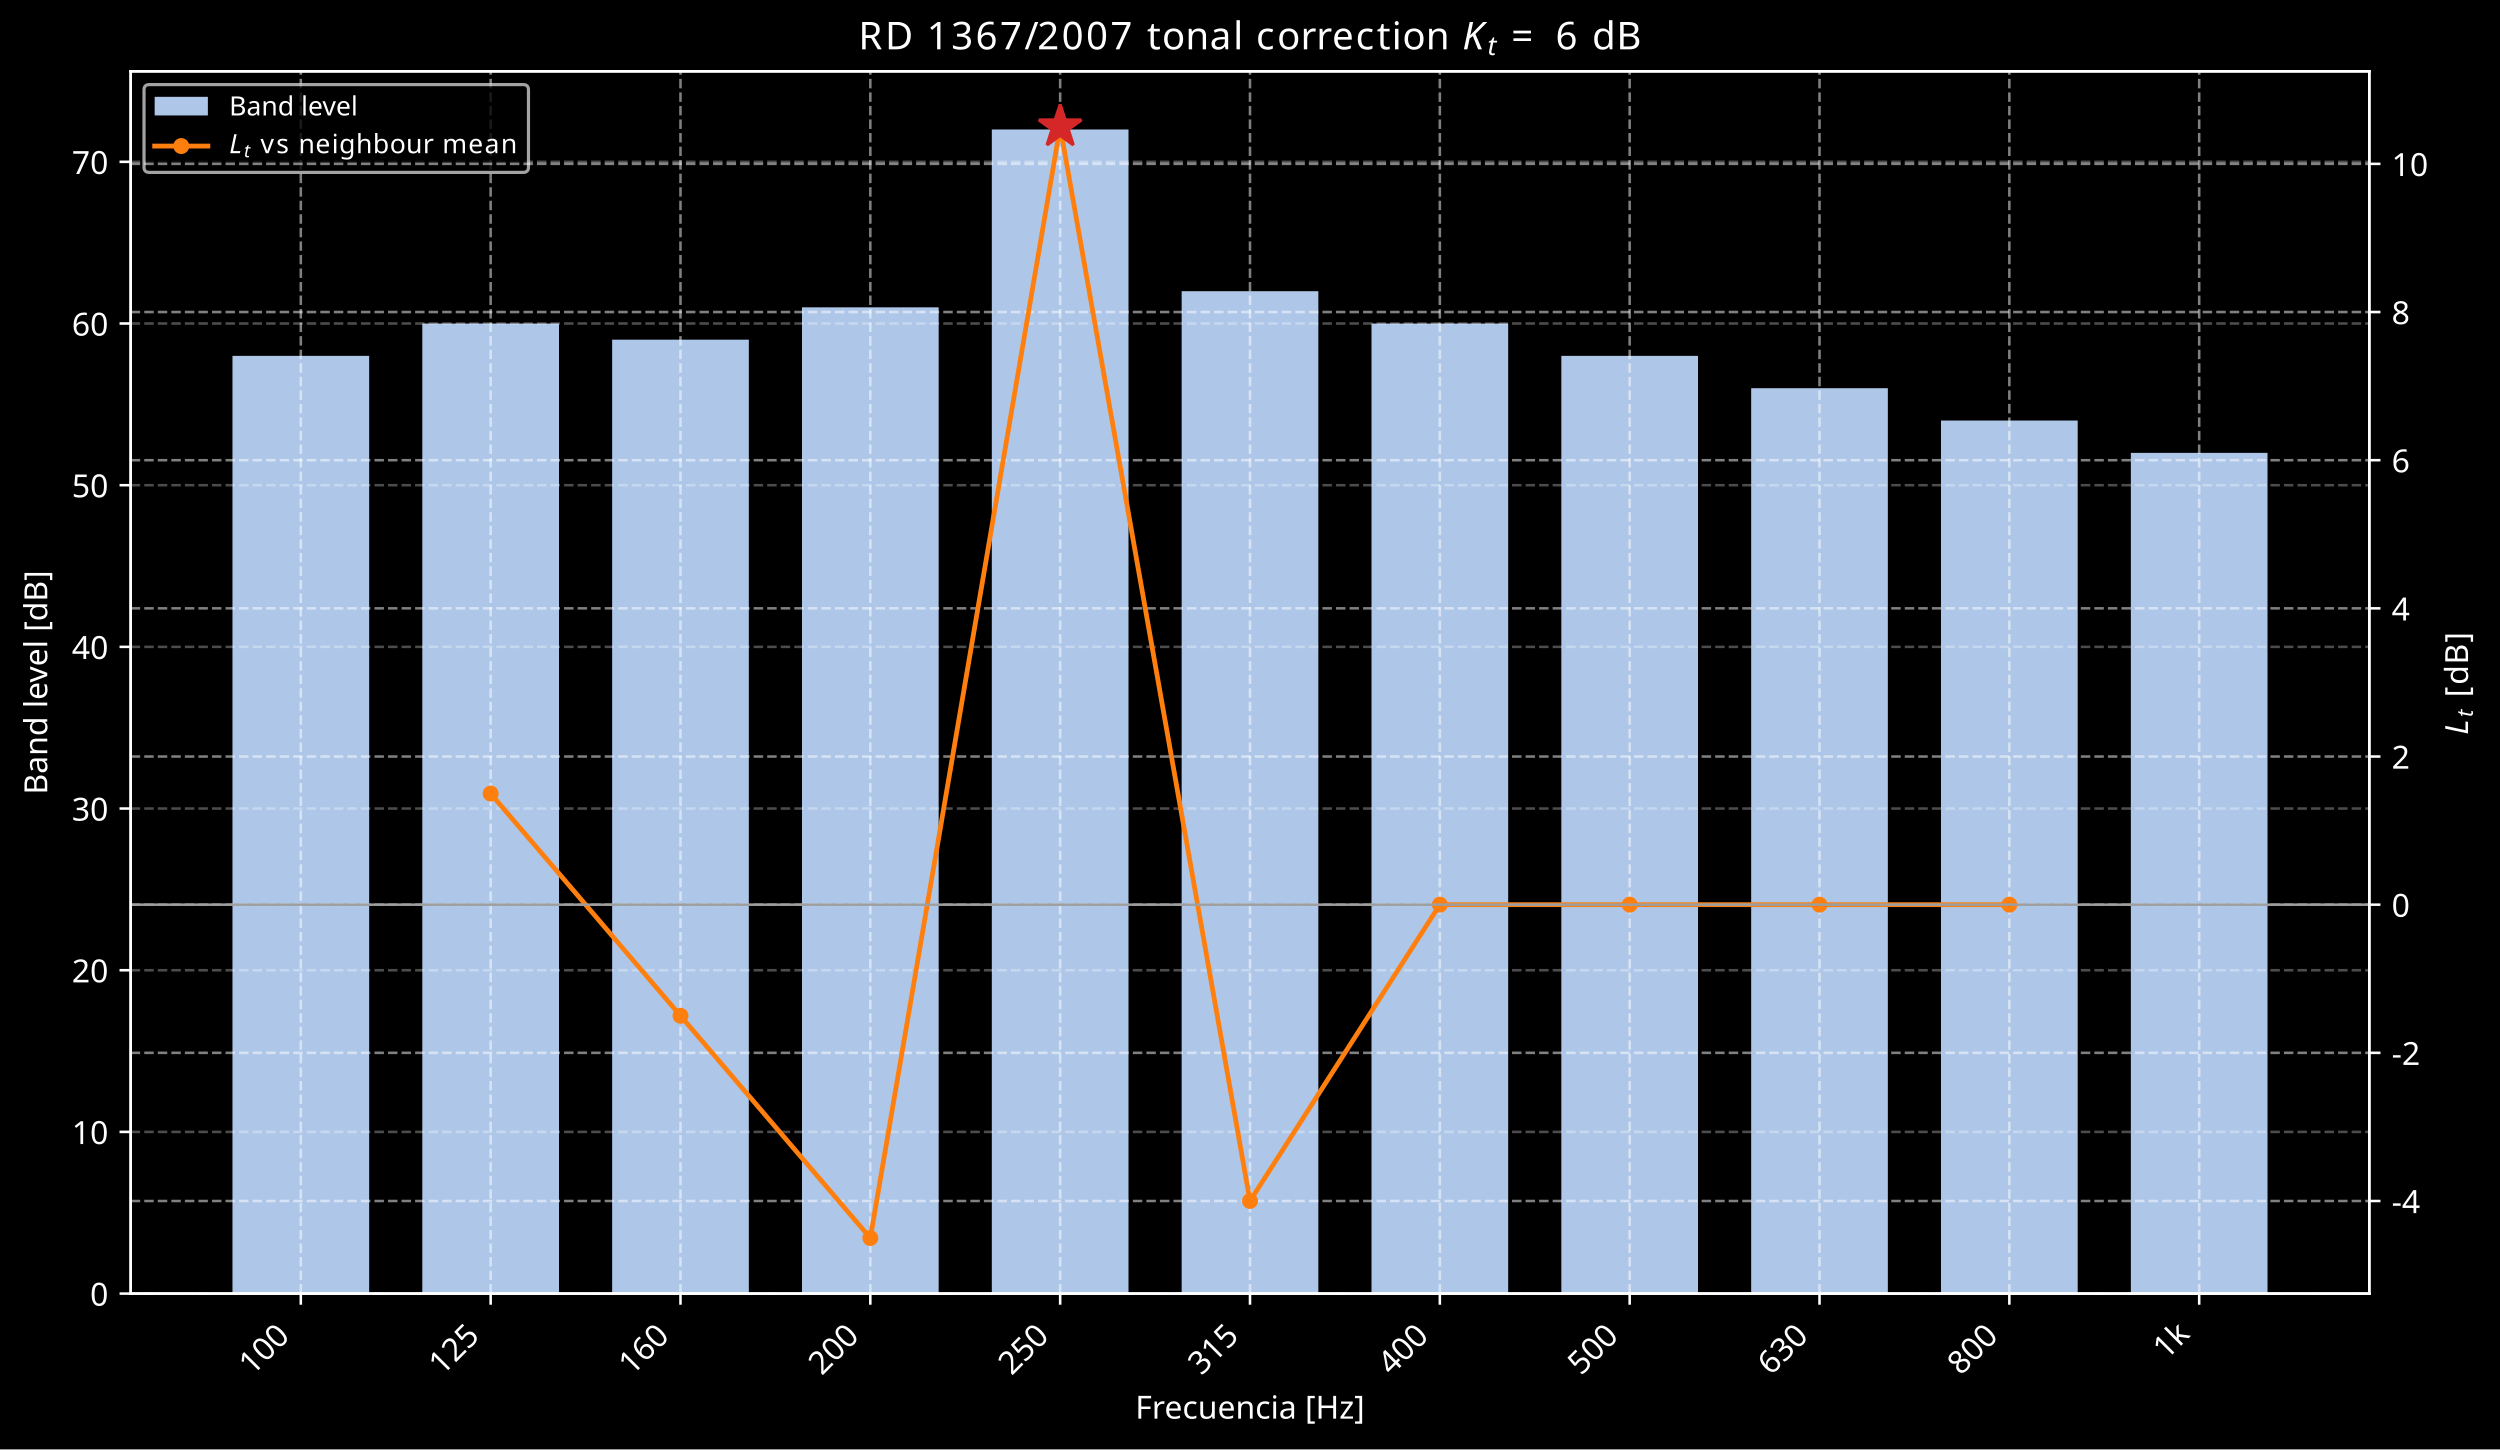
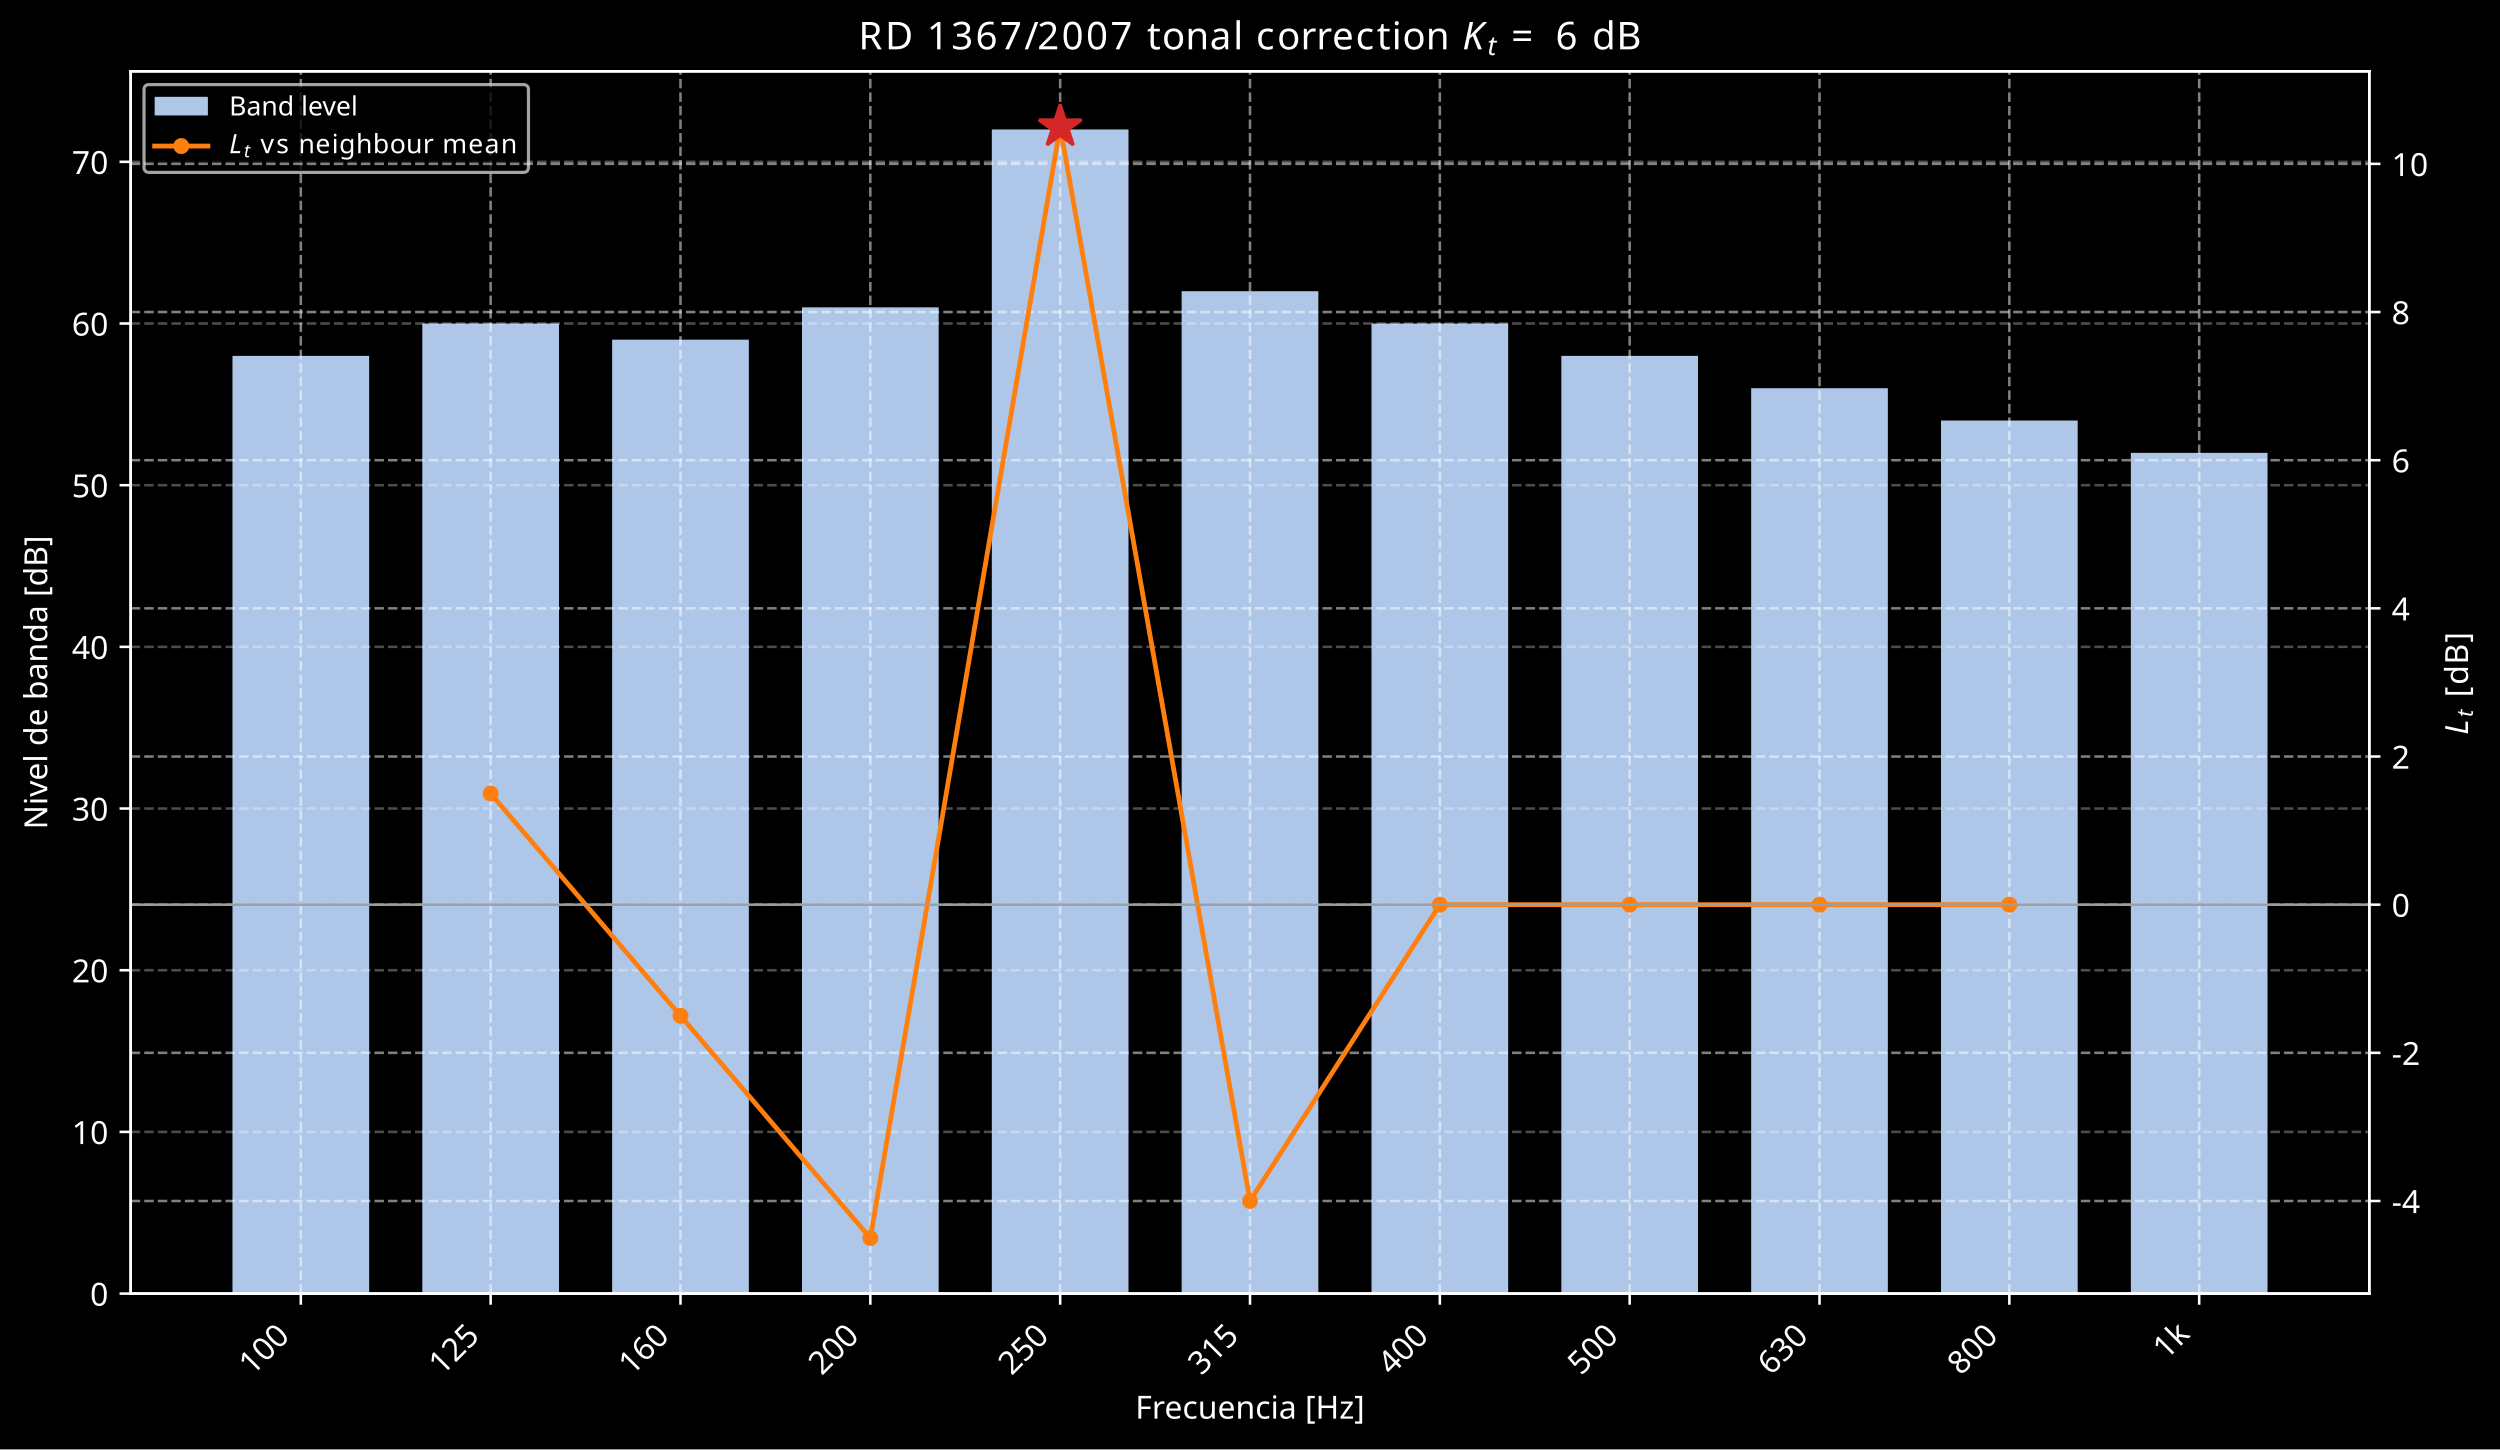
<svg xmlns="http://www.w3.org/2000/svg" xmlns:xlink="http://www.w3.org/1999/xlink" width="782.728pt" height="453.778pt" viewBox="0 0 782.728 453.778" version="1.1">
  <defs>
    <style type="text/css">*{stroke-linejoin: round; stroke-linecap: butt}</style>
  </defs>
  <g id="figure_1">
    <g id="patch_1">
-       <path d="M -0 453.778  L 782.728 453.778  L 782.728 0  L -0 0  z " />
+       <path d="M 0 453.778  L 782.728 453.778  L 782.728 0  L 0 0  z " />
    </g>
    <g id="axes_1">
      <g id="patch_2">
        <path d="M 40.926 405.01  L 741.801 405.01  L 741.801 22.32  L 40.926 22.32  z " />
      </g>
      <g id="patch_3">
        <path d="M 72.784 405.01  L 115.578 405.01  L 115.578 111.412  L 72.784 111.412  z " clip-path="url(#pb8928c2f28)" style="fill: #aec7e8" />
      </g>
      <g id="patch_4">
        <path d="M 132.22 405.01  L 175.015 405.01  L 175.015 101.288  L 132.22 101.288  z " clip-path="url(#pb8928c2f28)" style="fill: #aec7e8" />
      </g>
      <g id="patch_5">
        <path d="M 191.657 405.01  L 234.451 405.01  L 234.451 106.35  L 191.657 106.35  z " clip-path="url(#pb8928c2f28)" style="fill: #aec7e8" />
      </g>
      <g id="patch_6">
        <path d="M 251.093 405.01  L 293.888 405.01  L 293.888 96.226  L 251.093 96.226  z " clip-path="url(#pb8928c2f28)" style="fill: #aec7e8" />
      </g>
      <g id="patch_7">
        <path d="M 310.53 405.01  L 353.324 405.01  L 353.324 40.543  L 310.53 40.543  z " clip-path="url(#pb8928c2f28)" style="fill: #aec7e8" />
      </g>
      <g id="patch_8">
        <path d="M 369.966 405.01  L 412.761 405.01  L 412.761 91.164  L 369.966 91.164  z " clip-path="url(#pb8928c2f28)" style="fill: #aec7e8" />
      </g>
      <g id="patch_9">
        <path d="M 429.403 405.01  L 472.197 405.01  L 472.197 101.288  L 429.403 101.288  z " clip-path="url(#pb8928c2f28)" style="fill: #aec7e8" />
      </g>
      <g id="patch_10">
        <path d="M 488.839 405.01  L 531.634 405.01  L 531.634 111.412  L 488.839 111.412  z " clip-path="url(#pb8928c2f28)" style="fill: #aec7e8" />
      </g>
      <g id="patch_11">
        <path d="M 548.276 405.01  L 591.07 405.01  L 591.07 121.536  L 548.276 121.536  z " clip-path="url(#pb8928c2f28)" style="fill: #aec7e8" />
      </g>
      <g id="patch_12">
        <path d="M 607.712 405.01  L 650.507 405.01  L 650.507 131.66  L 607.712 131.66  z " clip-path="url(#pb8928c2f28)" style="fill: #aec7e8" />
      </g>
      <g id="patch_13">
        <path d="M 667.149 405.01  L 709.943 405.01  L 709.943 141.784  L 667.149 141.784  z " clip-path="url(#pb8928c2f28)" style="fill: #aec7e8" />
      </g>
      <g id="matplotlib.axis_1">
        <g id="xtick_1">
          <g id="line2d_1">
            <path d="M 94.181 405.01  L 94.181 22.32  " clip-path="url(#pb8928c2f28)" style="fill: none; stroke-dasharray: 2.96,1.28; stroke-dashoffset: 0; stroke: #ffffff; stroke-opacity: 0.5; stroke-width: 0.8" />
          </g>
          <g id="line2d_2">
            <defs>
              <path id="m8d14ee1197" d="M 0 0  L 0 3.5  " style="stroke: #ffffff; stroke-width: 0.8" />
            </defs>
            <g>
              <use xlink:href="#m8d14ee1197" x="94.181" y="405.01" style="fill: #ffffff; stroke: #ffffff; stroke-width: 0.8" />
            </g>
          </g>
          <g id="text_1">
            <text style="font-size: 10px; font-family: sans-serif; fill: #ffffff" transform="translate(78.98528 430.8788) rotate(-45)">100</text>
          </g>
        </g>
        <g id="xtick_2">
          <g id="line2d_3">
            <path d="M 153.617 405.01  L 153.617 22.32  " clip-path="url(#pb8928c2f28)" style="fill: none; stroke-dasharray: 2.96,1.28; stroke-dashoffset: 0; stroke: #ffffff; stroke-opacity: 0.5; stroke-width: 0.8" />
          </g>
          <g id="line2d_4">
            <g>
              <use xlink:href="#m8d14ee1197" x="153.617" y="405.01" style="fill: #ffffff; stroke: #ffffff; stroke-width: 0.8" />
            </g>
          </g>
          <g id="text_2">
            <text style="font-size: 10px; font-family: sans-serif; fill: #ffffff" transform="translate(138.4218 430.8788) rotate(-45)">125</text>
          </g>
        </g>
        <g id="xtick_3">
          <g id="line2d_5">
            <path d="M 213.054 405.01  L 213.054 22.32  " clip-path="url(#pb8928c2f28)" style="fill: none; stroke-dasharray: 2.96,1.28; stroke-dashoffset: 0; stroke: #ffffff; stroke-opacity: 0.5; stroke-width: 0.8" />
          </g>
          <g id="line2d_6">
            <g>
              <use xlink:href="#m8d14ee1197" x="213.054" y="405.01" style="fill: #ffffff; stroke: #ffffff; stroke-width: 0.8" />
            </g>
          </g>
          <g id="text_3">
            <text style="font-size: 10px; font-family: sans-serif; fill: #ffffff" transform="translate(197.8583 430.8788) rotate(-45)">160</text>
          </g>
        </g>
        <g id="xtick_4">
          <g id="line2d_7">
            <path d="M 272.49 405.01  L 272.49 22.32  " clip-path="url(#pb8928c2f28)" style="fill: none; stroke-dasharray: 2.96,1.28; stroke-dashoffset: 0; stroke: #ffffff; stroke-opacity: 0.5; stroke-width: 0.8" />
          </g>
          <g id="line2d_8">
            <g>
              <use xlink:href="#m8d14ee1197" x="272.49" y="405.01" style="fill: #ffffff; stroke: #ffffff; stroke-width: 0.8" />
            </g>
          </g>
          <g id="text_4">
            <text style="font-size: 10px; font-family: sans-serif; fill: #ffffff" transform="translate(257.2948 430.8788) rotate(-45)">200</text>
          </g>
        </g>
        <g id="xtick_5">
          <g id="line2d_9">
            <path d="M 331.927 405.01  L 331.927 22.32  " clip-path="url(#pb8928c2f28)" style="fill: none; stroke-dasharray: 2.96,1.28; stroke-dashoffset: 0; stroke: #ffffff; stroke-opacity: 0.5; stroke-width: 0.8" />
          </g>
          <g id="line2d_10">
            <g>
              <use xlink:href="#m8d14ee1197" x="331.927" y="405.01" style="fill: #ffffff; stroke: #ffffff; stroke-width: 0.8" />
            </g>
          </g>
          <g id="text_5">
            <text style="font-size: 10px; font-family: sans-serif; fill: #ffffff" transform="translate(316.7313 430.8788) rotate(-45)">250</text>
          </g>
        </g>
        <g id="xtick_6">
          <g id="line2d_11">
            <path d="M 391.363 405.01  L 391.363 22.32  " clip-path="url(#pb8928c2f28)" style="fill: none; stroke-dasharray: 2.96,1.28; stroke-dashoffset: 0; stroke: #ffffff; stroke-opacity: 0.5; stroke-width: 0.8" />
          </g>
          <g id="line2d_12">
            <g>
              <use xlink:href="#m8d14ee1197" x="391.363" y="405.01" style="fill: #ffffff; stroke: #ffffff; stroke-width: 0.8" />
            </g>
          </g>
          <g id="text_6">
            <text style="font-size: 10px; font-family: sans-serif; fill: #ffffff" transform="translate(376.1678 430.8788) rotate(-45)">315</text>
          </g>
        </g>
        <g id="xtick_7">
          <g id="line2d_13">
            <path d="M 450.8 405.01  L 450.8 22.32  " clip-path="url(#pb8928c2f28)" style="fill: none; stroke-dasharray: 2.96,1.28; stroke-dashoffset: 0; stroke: #ffffff; stroke-opacity: 0.5; stroke-width: 0.8" />
          </g>
          <g id="line2d_14">
            <g>
              <use xlink:href="#m8d14ee1197" x="450.8" y="405.01" style="fill: #ffffff; stroke: #ffffff; stroke-width: 0.8" />
            </g>
          </g>
          <g id="text_7">
            <text style="font-size: 10px; font-family: sans-serif; fill: #ffffff" transform="translate(435.6043 430.8788) rotate(-45)">400</text>
          </g>
        </g>
        <g id="xtick_8">
          <g id="line2d_15">
            <path d="M 510.236 405.01  L 510.236 22.32  " clip-path="url(#pb8928c2f28)" style="fill: none; stroke-dasharray: 2.96,1.28; stroke-dashoffset: 0; stroke: #ffffff; stroke-opacity: 0.5; stroke-width: 0.8" />
          </g>
          <g id="line2d_16">
            <g>
              <use xlink:href="#m8d14ee1197" x="510.236" y="405.01" style="fill: #ffffff; stroke: #ffffff; stroke-width: 0.8" />
            </g>
          </g>
          <g id="text_8">
            <text style="font-size: 10px; font-family: sans-serif; fill: #ffffff" transform="translate(495.0408 430.8788) rotate(-45)">500</text>
          </g>
        </g>
        <g id="xtick_9">
          <g id="line2d_17">
            <path d="M 569.673 405.01  L 569.673 22.32  " clip-path="url(#pb8928c2f28)" style="fill: none; stroke-dasharray: 2.96,1.28; stroke-dashoffset: 0; stroke: #ffffff; stroke-opacity: 0.5; stroke-width: 0.8" />
          </g>
          <g id="line2d_18">
            <g>
              <use xlink:href="#m8d14ee1197" x="569.673" y="405.01" style="fill: #ffffff; stroke: #ffffff; stroke-width: 0.8" />
            </g>
          </g>
          <g id="text_9">
            <text style="font-size: 10px; font-family: sans-serif; fill: #ffffff" transform="translate(554.4774 430.8788) rotate(-45)">630</text>
          </g>
        </g>
        <g id="xtick_10">
          <g id="line2d_19">
            <path d="M 629.109 405.01  L 629.109 22.32  " clip-path="url(#pb8928c2f28)" style="fill: none; stroke-dasharray: 2.96,1.28; stroke-dashoffset: 0; stroke: #ffffff; stroke-opacity: 0.5; stroke-width: 0.8" />
          </g>
          <g id="line2d_20">
            <g>
              <use xlink:href="#m8d14ee1197" x="629.109" y="405.01" style="fill: #ffffff; stroke: #ffffff; stroke-width: 0.8" />
            </g>
          </g>
          <g id="text_10">
            <text style="font-size: 10px; font-family: sans-serif; fill: #ffffff" transform="translate(613.9139 430.8788) rotate(-45)">800</text>
          </g>
        </g>
        <g id="xtick_11">
          <g id="line2d_21">
            <path d="M 688.546 405.01  L 688.546 22.32  " clip-path="url(#pb8928c2f28)" style="fill: none; stroke-dasharray: 2.96,1.28; stroke-dashoffset: 0; stroke: #ffffff; stroke-opacity: 0.5; stroke-width: 0.8" />
          </g>
          <g id="line2d_22">
            <g>
              <use xlink:href="#m8d14ee1197" x="688.546" y="405.01" style="fill: #ffffff; stroke: #ffffff; stroke-width: 0.8" />
            </g>
          </g>
          <g id="text_11">
            <text style="font-size: 10px; font-family: sans-serif; fill: #ffffff" transform="translate(678.2537 425.976) rotate(-45)">1k</text>
          </g>
        </g>
        <g id="text_12">
          <text style="font-size: 10px; font-family: sans-serif; text-anchor: middle; fill: #ffffff" x="391.363" y="444.176" transform="rotate(-0 391.3634 444.176)">Frecuencia [Hz]</text>
        </g>
      </g>
      <g id="matplotlib.axis_2">
        <g id="ytick_1">
          <g id="line2d_23">
            <path d="M 40.926 405.01  L 741.801 405.01  " clip-path="url(#pb8928c2f28)" style="fill: none; stroke-dasharray: 2.96,1.28; stroke-dashoffset: 0; stroke: #ffffff; stroke-opacity: 0.3; stroke-width: 0.8" />
          </g>
          <g id="line2d_24">
            <defs>
              <path id="m5e07181663" d="M 0 0  L -3.5 0  " style="stroke: #ffffff; stroke-width: 0.8" />
            </defs>
            <g>
              <use xlink:href="#m5e07181663" x="40.926" y="405.01" style="fill: #ffffff; stroke: #ffffff; stroke-width: 0.8" />
            </g>
          </g>
          <g id="text_13">
            <text style="font-size: 10px; font-family: sans-serif; text-anchor: end; fill: #ffffff" x="33.926" y="408.808" transform="rotate(-0 33.92578 408.8084)">0</text>
          </g>
        </g>
        <g id="ytick_2">
          <g id="line2d_25">
            <path d="M 40.926 354.389  L 741.801 354.389  " clip-path="url(#pb8928c2f28)" style="fill: none; stroke-dasharray: 2.96,1.28; stroke-dashoffset: 0; stroke: #ffffff; stroke-opacity: 0.3; stroke-width: 0.8" />
          </g>
          <g id="line2d_26">
            <g>
              <use xlink:href="#m5e07181663" x="40.926" y="354.389" style="fill: #ffffff; stroke: #ffffff; stroke-width: 0.8" />
            </g>
          </g>
          <g id="text_14">
            <text style="font-size: 10px; font-family: sans-serif; text-anchor: end; fill: #ffffff" x="33.926" y="358.188" transform="rotate(-0 33.92578 358.1881)">10</text>
          </g>
        </g>
        <g id="ytick_3">
          <g id="line2d_27">
            <path d="M 40.926 303.769  L 741.801 303.769  " clip-path="url(#pb8928c2f28)" style="fill: none; stroke-dasharray: 2.96,1.28; stroke-dashoffset: 0; stroke: #ffffff; stroke-opacity: 0.3; stroke-width: 0.8" />
          </g>
          <g id="line2d_28">
            <g>
              <use xlink:href="#m5e07181663" x="40.926" y="303.769" style="fill: #ffffff; stroke: #ffffff; stroke-width: 0.8" />
            </g>
          </g>
          <g id="text_15">
            <text style="font-size: 10px; font-family: sans-serif; text-anchor: end; fill: #ffffff" x="33.926" y="307.568" transform="rotate(-0 33.92578 307.5678)">20</text>
          </g>
        </g>
        <g id="ytick_4">
          <g id="line2d_29">
            <path d="M 40.926 253.149  L 741.801 253.149  " clip-path="url(#pb8928c2f28)" style="fill: none; stroke-dasharray: 2.96,1.28; stroke-dashoffset: 0; stroke: #ffffff; stroke-opacity: 0.3; stroke-width: 0.8" />
          </g>
          <g id="line2d_30">
            <g>
              <use xlink:href="#m5e07181663" x="40.926" y="253.149" style="fill: #ffffff; stroke: #ffffff; stroke-width: 0.8" />
            </g>
          </g>
          <g id="text_16">
            <text style="font-size: 10px; font-family: sans-serif; text-anchor: end; fill: #ffffff" x="33.926" y="256.947" transform="rotate(-0 33.92578 256.9474)">30</text>
          </g>
        </g>
        <g id="ytick_5">
          <g id="line2d_31">
            <path d="M 40.926 202.528  L 741.801 202.528  " clip-path="url(#pb8928c2f28)" style="fill: none; stroke-dasharray: 2.96,1.28; stroke-dashoffset: 0; stroke: #ffffff; stroke-opacity: 0.3; stroke-width: 0.8" />
          </g>
          <g id="line2d_32">
            <g>
              <use xlink:href="#m5e07181663" x="40.926" y="202.528" style="fill: #ffffff; stroke: #ffffff; stroke-width: 0.8" />
            </g>
          </g>
          <g id="text_17">
            <text style="font-size: 10px; font-family: sans-serif; text-anchor: end; fill: #ffffff" x="33.926" y="206.327" transform="rotate(-0 33.92578 206.3271)">40</text>
          </g>
        </g>
        <g id="ytick_6">
          <g id="line2d_33">
            <path d="M 40.926 151.908  L 741.801 151.908  " clip-path="url(#pb8928c2f28)" style="fill: none; stroke-dasharray: 2.96,1.28; stroke-dashoffset: 0; stroke: #ffffff; stroke-opacity: 0.3; stroke-width: 0.8" />
          </g>
          <g id="line2d_34">
            <g>
              <use xlink:href="#m5e07181663" x="40.926" y="151.908" style="fill: #ffffff; stroke: #ffffff; stroke-width: 0.8" />
            </g>
          </g>
          <g id="text_18">
            <text style="font-size: 10px; font-family: sans-serif; text-anchor: end; fill: #ffffff" x="33.926" y="155.707" transform="rotate(-0 33.92578 155.7068)">50</text>
          </g>
        </g>
        <g id="ytick_7">
          <g id="line2d_35">
            <path d="M 40.926 101.288  L 741.801 101.288  " clip-path="url(#pb8928c2f28)" style="fill: none; stroke-dasharray: 2.96,1.28; stroke-dashoffset: 0; stroke: #ffffff; stroke-opacity: 0.3; stroke-width: 0.8" />
          </g>
          <g id="line2d_36">
            <g>
              <use xlink:href="#m5e07181663" x="40.926" y="101.288" style="fill: #ffffff; stroke: #ffffff; stroke-width: 0.8" />
            </g>
          </g>
          <g id="text_19">
            <text style="font-size: 10px; font-family: sans-serif; text-anchor: end; fill: #ffffff" x="33.926" y="105.087" transform="rotate(-0 33.92578 105.0865)">60</text>
          </g>
        </g>
        <g id="ytick_8">
          <g id="line2d_37">
            <path d="M 40.926 50.667  L 741.801 50.667  " clip-path="url(#pb8928c2f28)" style="fill: none; stroke-dasharray: 2.96,1.28; stroke-dashoffset: 0; stroke: #ffffff; stroke-opacity: 0.3; stroke-width: 0.8" />
          </g>
          <g id="line2d_38">
            <g>
              <use xlink:href="#m5e07181663" x="40.926" y="50.667" style="fill: #ffffff; stroke: #ffffff; stroke-width: 0.8" />
            </g>
          </g>
          <g id="text_20">
            <text style="font-size: 10px; font-family: sans-serif; text-anchor: end; fill: #ffffff" x="33.926" y="54.466" transform="rotate(-0 33.92578 54.4662)">70</text>
          </g>
        </g>
        <g id="text_21">
-           <text style="font-size: 10px; font-family: sans-serif; text-anchor: middle; fill: #ffffff" x="14.798" y="213.665" transform="rotate(-90 14.79844 213.6648)">Band level [dB]</text>
+           <text style="font-size: 10px; font-family: sans-serif; text-anchor: middle; fill: #ffffff" x="14.798" y="213.665" transform="rotate(-90 14.79844 213.6648)">Nivel de banda [dB]</text>
        </g>
      </g>
      <g id="patch_14">
        <path d="M 40.926 405.01  L 40.926 22.32  " style="fill: none; stroke: #ffffff; stroke-width: 0.8; stroke-linejoin: miter; stroke-linecap: square" />
      </g>
      <g id="patch_15">
        <path d="M 741.801 405.01  L 741.801 22.32  " style="fill: none; stroke: #ffffff; stroke-width: 0.8; stroke-linejoin: miter; stroke-linecap: square" />
      </g>
      <g id="patch_16">
        <path d="M 40.926 405.01  L 741.801 405.01  " style="fill: none; stroke: #ffffff; stroke-width: 0.8; stroke-linejoin: miter; stroke-linecap: square" />
      </g>
      <g id="patch_17">
        <path d="M 40.926 22.32  L 741.801 22.32  " style="fill: none; stroke: #ffffff; stroke-width: 0.8; stroke-linejoin: miter; stroke-linecap: square" />
      </g>
      <g id="text_22">
        <g style="fill: #ffffff" transform="translate(268.7834 16.32)">
          <text>
            <tspan x="0" y="-0.875" style="font-size: 12px; font-family: sans-serif; fill: #ffffff">R</tspan>
            <tspan x="8.338" y="-0.875" style="font-size: 12px; font-family: sans-serif; fill: #ffffff">D</tspan>
            <tspan x="17.578" y="-0.875" style="font-size: 12px; font-family: sans-serif; fill: #ffffff"> </tspan>
            <tspan x="21.393" y="-0.875" style="font-size: 12px; font-family: sans-serif; fill: #ffffff">1</tspan>
            <tspan x="29.027" y="-0.875" style="font-size: 12px; font-family: sans-serif; fill: #ffffff">3</tspan>
            <tspan x="36.662" y="-0.875" style="font-size: 12px; font-family: sans-serif; fill: #ffffff">6</tspan>
            <tspan x="44.297" y="-0.875" style="font-size: 12px; font-family: sans-serif; fill: #ffffff">7</tspan>
            <tspan x="51.932" y="-0.875" style="font-size: 12px; font-family: sans-serif; fill: #ffffff">/</tspan>
            <tspan x="55.975" y="-0.875" style="font-size: 12px; font-family: sans-serif; fill: #ffffff">2</tspan>
            <tspan x="63.609" y="-0.875" style="font-size: 12px; font-family: sans-serif; fill: #ffffff">0</tspan>
            <tspan x="71.244" y="-0.875" style="font-size: 12px; font-family: sans-serif; fill: #ffffff">0</tspan>
            <tspan x="78.879" y="-0.875" style="font-size: 12px; font-family: sans-serif; fill: #ffffff">7</tspan>
            <tspan x="86.514" y="-0.875" style="font-size: 12px; font-family: sans-serif; fill: #ffffff"> </tspan>
            <tspan x="90.328" y="-0.875" style="font-size: 12px; font-family: sans-serif; fill: #ffffff">t</tspan>
            <tspan x="95.033" y="-0.875" style="font-size: 12px; font-family: sans-serif; fill: #ffffff">o</tspan>
            <tspan x="102.375" y="-0.875" style="font-size: 12px; font-family: sans-serif; fill: #ffffff">n</tspan>
            <tspan x="109.98" y="-0.875" style="font-size: 12px; font-family: sans-serif; fill: #ffffff">a</tspan>
            <tspan x="117.334" y="-0.875" style="font-size: 12px; font-family: sans-serif; fill: #ffffff">l</tspan>
            <tspan x="120.668" y="-0.875" style="font-size: 12px; font-family: sans-serif; fill: #ffffff"> </tspan>
            <tspan x="124.482" y="-0.875" style="font-size: 12px; font-family: sans-serif; fill: #ffffff">c</tspan>
            <tspan x="131.08" y="-0.875" style="font-size: 12px; font-family: sans-serif; fill: #ffffff">o</tspan>
            <tspan x="138.422" y="-0.875" style="font-size: 12px; font-family: sans-serif; fill: #ffffff">r</tspan>
            <tspan x="143.355" y="-0.875" style="font-size: 12px; font-family: sans-serif; fill: #ffffff">r</tspan>
            <tspan x="148.289" y="-0.875" style="font-size: 12px; font-family: sans-serif; fill: #ffffff">e</tspan>
            <tspan x="155.672" y="-0.875" style="font-size: 12px; font-family: sans-serif; fill: #ffffff">c</tspan>
            <tspan x="162.27" y="-0.875" style="font-size: 12px; font-family: sans-serif; fill: #ffffff">t</tspan>
            <tspan x="166.975" y="-0.875" style="font-size: 12px; font-family: sans-serif; fill: #ffffff">i</tspan>
            <tspan x="170.309" y="-0.875" style="font-size: 12px; font-family: sans-serif; fill: #ffffff">o</tspan>
            <tspan x="177.65" y="-0.875" style="font-size: 12px; font-family: sans-serif; fill: #ffffff">n</tspan>
            <tspan x="185.256" y="-0.875" style="font-size: 12px; font-family: sans-serif; fill: #ffffff"> </tspan>
            <tspan x="200.561" y="-0.875" style="font-size: 12px; font-family: sans-serif; fill: #ffffff"> </tspan>
            <tspan x="204.376" y="-0.875" style="font-size: 12px; font-family: sans-serif; fill: #ffffff">=</tspan>
            <tspan x="214.43" y="-0.875" style="font-size: 12px; font-family: sans-serif; fill: #ffffff"> </tspan>
            <tspan x="218.245" y="-0.875" style="font-size: 12px; font-family: sans-serif; fill: #ffffff">6</tspan>
            <tspan x="225.879" y="-0.875" style="font-size: 12px; font-family: sans-serif; fill: #ffffff"> </tspan>
            <tspan x="229.694" y="-0.875" style="font-size: 12px; font-family: sans-serif; fill: #ffffff">d</tspan>
            <tspan x="237.311" y="-0.875" style="font-size: 12px; font-family: sans-serif; fill: #ffffff">B</tspan>
            <tspan x="189.07" y="-0.875" style="font-style: oblique; font-size: 12px; font-family: sans-serif; fill: #ffffff">K</tspan>
            <tspan x="196.939" y="0.925" style="font-style: oblique; font-size: 8.4px; font-family: sans-serif; fill: #ffffff">t</tspan>
          </text>
        </g>
      </g>
      <g id="legend_1">
        <g id="patch_18">
          <path d="M 46.757 53.977  L 163.793 53.977  Q 165.459 53.977 165.459 52.311  L 165.459 28.151  Q 165.459 26.485 163.793 26.485  L 46.757 26.485  Q 45.091 26.485 45.091 28.151  L 45.091 52.311  Q 45.091 53.977 46.757 53.977  z " style="opacity: 0.8; stroke: #cccccc; stroke-linejoin: miter" />
        </g>
        <g id="patch_19">
          <path d="M 48.423 36.146  L 65.083 36.146  L 65.083 30.315  L 48.423 30.315  z " style="fill: #aec7e8" />
        </g>
        <g id="text_23">
          <text style="font-size: 8.33px; font-family: sans-serif; text-anchor: start; fill: #ffffff" x="71.747" y="36.146" transform="rotate(-0 71.74678 36.1465)">Band level</text>
        </g>
        <g id="line2d_39">
          <path d="M 48.423 45.728  L 56.753 45.728  L 65.083 45.728  " style="fill: none; stroke: #ff7f0e; stroke-width: 1.5; stroke-linecap: square" />
          <defs>
            <path id="me0e3c44e57" d="M 0 2  C 0.53 2 1.039 1.789 1.414 1.414  C 1.789 1.039 2 0.53 2 0  C 2 -0.53 1.789 -1.039 1.414 -1.414  C 1.039 -1.789 0.53 -2 0 -2  C -0.53 -2 -1.039 -1.789 -1.414 -1.414  C -1.789 -1.039 -2 -0.53 -2 0  C -2 0.53 -1.789 1.039 -1.414 1.414  C -1.039 1.789 -0.53 2 0 2  z " style="stroke: #ff7f0e" />
          </defs>
          <g>
            <use xlink:href="#me0e3c44e57" x="56.753" y="45.728" style="fill: #ff7f0e; stroke: #ff7f0e" />
          </g>
        </g>
        <g id="text_24">
          <g style="fill: #ffffff" transform="translate(71.74678 48.64345)">
            <text>
              <tspan x="0" y="-0.672" style="font-style: oblique; font-size: 8.33px; font-family: sans-serif; fill: #ffffff">L</tspan>
              <tspan x="4.64" y="0.578" style="font-style: oblique; font-size: 5.831px; font-family: sans-serif; fill: #ffffff">t</tspan>
              <tspan x="7.153" y="-0.672" style="font-size: 8.33px; font-family: sans-serif; fill: #ffffff"> </tspan>
              <tspan x="9.801" y="-0.672" style="font-size: 8.33px; font-family: sans-serif; fill: #ffffff">v</tspan>
              <tspan x="14.729" y="-0.672" style="font-size: 8.33px; font-family: sans-serif; fill: #ffffff">s</tspan>
              <tspan x="19.068" y="-0.672" style="font-size: 8.33px; font-family: sans-serif; fill: #ffffff"> </tspan>
              <tspan x="21.715" y="-0.672" style="font-size: 8.33px; font-family: sans-serif; fill: #ffffff">n</tspan>
              <tspan x="26.994" y="-0.672" style="font-size: 8.33px; font-family: sans-serif; fill: #ffffff">e</tspan>
              <tspan x="32.117" y="-0.672" style="font-size: 8.33px; font-family: sans-serif; fill: #ffffff">i</tspan>
              <tspan x="34.431" y="-0.672" style="font-size: 8.33px; font-family: sans-serif; fill: #ffffff">g</tspan>
              <tspan x="39.718" y="-0.672" style="font-size: 8.33px; font-family: sans-serif; fill: #ffffff">h</tspan>
              <tspan x="44.996" y="-0.672" style="font-size: 8.33px; font-family: sans-serif; fill: #ffffff">b</tspan>
              <tspan x="50.282" y="-0.672" style="font-size: 8.33px; font-family: sans-serif; fill: #ffffff">o</tspan>
              <tspan x="55.378" y="-0.672" style="font-size: 8.33px; font-family: sans-serif; fill: #ffffff">u</tspan>
              <tspan x="60.656" y="-0.672" style="font-size: 8.33px; font-family: sans-serif; fill: #ffffff">r</tspan>
              <tspan x="64.08" y="-0.672" style="font-size: 8.33px; font-family: sans-serif; fill: #ffffff"> </tspan>
              <tspan x="66.727" y="-0.672" style="font-size: 8.33px; font-family: sans-serif; fill: #ffffff">m</tspan>
              <tspan x="74.84" y="-0.672" style="font-size: 8.33px; font-family: sans-serif; fill: #ffffff">e</tspan>
              <tspan x="79.964" y="-0.672" style="font-size: 8.33px; font-family: sans-serif; fill: #ffffff">a</tspan>
              <tspan x="85.067" y="-0.672" style="font-size: 8.33px; font-family: sans-serif; fill: #ffffff">n</tspan>
            </text>
          </g>
        </g>
      </g>
    </g>
    <g id="axes_2">
      <g id="matplotlib.axis_3">
        <g id="ytick_9">
          <g id="line2d_40">
            <path d="M 40.926 376.018  L 741.801 376.018  " clip-path="url(#pb8928c2f28)" style="fill: none; stroke-dasharray: 2.96,1.28; stroke-dashoffset: 0; stroke: #ffffff; stroke-opacity: 0.5; stroke-width: 0.8" />
          </g>
          <g id="line2d_41">
            <defs>
              <path id="m0eff7b7f63" d="M 0 0  L 3.5 0  " style="stroke: #ffffff; stroke-width: 0.8" />
            </defs>
            <g>
              <use xlink:href="#m0eff7b7f63" x="741.801" y="376.018" style="fill: #ffffff; stroke: #ffffff; stroke-width: 0.8" />
            </g>
          </g>
          <g id="text_25">
            <text style="font-size: 10px; font-family: sans-serif; text-anchor: start; fill: #ffffff" x="748.801" y="379.817" transform="rotate(-0 748.8011 379.8167)">-4</text>
          </g>
        </g>
        <g id="ytick_10">
          <g id="line2d_42">
            <path d="M 40.926 329.631  L 741.801 329.631  " clip-path="url(#pb8928c2f28)" style="fill: none; stroke-dasharray: 2.96,1.28; stroke-dashoffset: 0; stroke: #ffffff; stroke-opacity: 0.5; stroke-width: 0.8" />
          </g>
          <g id="line2d_43">
            <g>
              <use xlink:href="#m0eff7b7f63" x="741.801" y="329.631" style="fill: #ffffff; stroke: #ffffff; stroke-width: 0.8" />
            </g>
          </g>
          <g id="text_26">
            <text style="font-size: 10px; font-family: sans-serif; text-anchor: start; fill: #ffffff" x="748.801" y="333.43" transform="rotate(-0 748.8011 333.4301)">-2</text>
          </g>
        </g>
        <g id="ytick_11">
          <g id="line2d_44">
            <path d="M 40.926 283.245  L 741.801 283.245  " clip-path="url(#pb8928c2f28)" style="fill: none; stroke-dasharray: 2.96,1.28; stroke-dashoffset: 0; stroke: #ffffff; stroke-opacity: 0.5; stroke-width: 0.8" />
          </g>
          <g id="line2d_45">
            <g>
              <use xlink:href="#m0eff7b7f63" x="741.801" y="283.245" style="fill: #ffffff; stroke: #ffffff; stroke-width: 0.8" />
            </g>
          </g>
          <g id="text_27">
            <text style="font-size: 10px; font-family: sans-serif; text-anchor: start; fill: #ffffff" x="748.801" y="287.044" transform="rotate(-0 748.8011 287.0435)">0</text>
          </g>
        </g>
        <g id="ytick_12">
          <g id="line2d_46">
            <path d="M 40.926 236.858  L 741.801 236.858  " clip-path="url(#pb8928c2f28)" style="fill: none; stroke-dasharray: 2.96,1.28; stroke-dashoffset: 0; stroke: #ffffff; stroke-opacity: 0.5; stroke-width: 0.8" />
          </g>
          <g id="line2d_47">
            <g>
              <use xlink:href="#m0eff7b7f63" x="741.801" y="236.858" style="fill: #ffffff; stroke: #ffffff; stroke-width: 0.8" />
            </g>
          </g>
          <g id="text_28">
            <text style="font-size: 10px; font-family: sans-serif; text-anchor: start; fill: #ffffff" x="748.801" y="240.657" transform="rotate(-0 748.8011 240.6569)">2</text>
          </g>
        </g>
        <g id="ytick_13">
          <g id="line2d_48">
            <path d="M 40.926 190.471  L 741.801 190.471  " clip-path="url(#pb8928c2f28)" style="fill: none; stroke-dasharray: 2.96,1.28; stroke-dashoffset: 0; stroke: #ffffff; stroke-opacity: 0.5; stroke-width: 0.8" />
          </g>
          <g id="line2d_49">
            <g>
              <use xlink:href="#m0eff7b7f63" x="741.801" y="190.471" style="fill: #ffffff; stroke: #ffffff; stroke-width: 0.8" />
            </g>
          </g>
          <g id="text_29">
            <text style="font-size: 10px; font-family: sans-serif; text-anchor: start; fill: #ffffff" x="748.801" y="194.27" transform="rotate(-0 748.8011 194.2703)">4</text>
          </g>
        </g>
        <g id="ytick_14">
          <g id="line2d_50">
            <path d="M 40.926 144.085  L 741.801 144.085  " clip-path="url(#pb8928c2f28)" style="fill: none; stroke-dasharray: 2.96,1.28; stroke-dashoffset: 0; stroke: #ffffff; stroke-opacity: 0.5; stroke-width: 0.8" />
          </g>
          <g id="line2d_51">
            <g>
              <use xlink:href="#m0eff7b7f63" x="741.801" y="144.085" style="fill: #ffffff; stroke: #ffffff; stroke-width: 0.8" />
            </g>
          </g>
          <g id="text_30">
            <text style="font-size: 10px; font-family: sans-serif; text-anchor: start; fill: #ffffff" x="748.801" y="147.884" transform="rotate(-0 748.8011 147.8837)">6</text>
          </g>
        </g>
        <g id="ytick_15">
          <g id="line2d_52">
            <path d="M 40.926 97.698  L 741.801 97.698  " clip-path="url(#pb8928c2f28)" style="fill: none; stroke-dasharray: 2.96,1.28; stroke-dashoffset: 0; stroke: #ffffff; stroke-opacity: 0.5; stroke-width: 0.8" />
          </g>
          <g id="line2d_53">
            <g>
              <use xlink:href="#m0eff7b7f63" x="741.801" y="97.698" style="fill: #ffffff; stroke: #ffffff; stroke-width: 0.8" />
            </g>
          </g>
          <g id="text_31">
            <text style="font-size: 10px; font-family: sans-serif; text-anchor: start; fill: #ffffff" x="748.801" y="101.497" transform="rotate(-0 748.8011 101.4971)">8</text>
          </g>
        </g>
        <g id="ytick_16">
          <g id="line2d_54">
            <path d="M 40.926 51.312  L 741.801 51.312  " clip-path="url(#pb8928c2f28)" style="fill: none; stroke-dasharray: 2.96,1.28; stroke-dashoffset: 0; stroke: #ffffff; stroke-opacity: 0.5; stroke-width: 0.8" />
          </g>
          <g id="line2d_55">
            <g>
              <use xlink:href="#m0eff7b7f63" x="741.801" y="51.312" style="fill: #ffffff; stroke: #ffffff; stroke-width: 0.8" />
            </g>
          </g>
          <g id="text_32">
            <text style="font-size: 10px; font-family: sans-serif; text-anchor: start; fill: #ffffff" x="748.801" y="55.11" transform="rotate(-0 748.8011 55.11046)">10</text>
          </g>
        </g>
        <g id="text_33">
          <g style="fill: #ffffff" transform="translate(773.1261 230.0648) rotate(-90)">
            <text>
              <tspan x="0" y="-0.406" style="font-style: oblique; font-size: 10px; font-family: sans-serif; fill: #ffffff">L</tspan>
              <tspan x="5.571" y="1.094" style="font-style: oblique; font-size: 7px; font-family: sans-serif; fill: #ffffff">t</tspan>
              <tspan x="8.589" y="-0.406" style="font-size: 10px; font-family: sans-serif; fill: #ffffff"> </tspan>
              <tspan x="11.768" y="-0.406" style="font-size: 10px; font-family: sans-serif; fill: #ffffff">[</tspan>
              <tspan x="15.669" y="-0.406" style="font-size: 10px; font-family: sans-serif; fill: #ffffff">d</tspan>
              <tspan x="22.017" y="-0.406" style="font-size: 10px; font-family: sans-serif; fill: #ffffff">B</tspan>
              <tspan x="28.877" y="-0.406" style="font-size: 10px; font-family: sans-serif; fill: #ffffff">]</tspan>
            </text>
          </g>
        </g>
      </g>
      <g id="line2d_56">
        <path d="M 153.617 248.455  L 213.054 318.035  L 272.49 387.615  L 331.927 39.715  L 391.363 376.018  L 450.8 283.245  L 510.236 283.245  L 569.673 283.245  L 629.109 283.245  " clip-path="url(#pb8928c2f28)" style="fill: none; stroke: #ff7f0e; stroke-width: 1.5; stroke-linecap: square" />
        <g clip-path="url(#pb8928c2f28)">
          <use xlink:href="#me0e3c44e57" x="153.617" y="248.455" style="fill: #ff7f0e; stroke: #ff7f0e" />
          <use xlink:href="#me0e3c44e57" x="213.054" y="318.035" style="fill: #ff7f0e; stroke: #ff7f0e" />
          <use xlink:href="#me0e3c44e57" x="272.49" y="387.615" style="fill: #ff7f0e; stroke: #ff7f0e" />
          <use xlink:href="#me0e3c44e57" x="331.927" y="39.715" style="fill: #ff7f0e; stroke: #ff7f0e" />
          <use xlink:href="#me0e3c44e57" x="391.363" y="376.018" style="fill: #ff7f0e; stroke: #ff7f0e" />
          <use xlink:href="#me0e3c44e57" x="450.8" y="283.245" style="fill: #ff7f0e; stroke: #ff7f0e" />
          <use xlink:href="#me0e3c44e57" x="510.236" y="283.245" style="fill: #ff7f0e; stroke: #ff7f0e" />
          <use xlink:href="#me0e3c44e57" x="569.673" y="283.245" style="fill: #ff7f0e; stroke: #ff7f0e" />
          <use xlink:href="#me0e3c44e57" x="629.109" y="283.245" style="fill: #ff7f0e; stroke: #ff7f0e" />
        </g>
      </g>
      <g id="line2d_57">
        <path d="M 40.926 283.245  L 741.801 283.245  " clip-path="url(#pb8928c2f28)" style="fill: none; stroke: #9e9e9e; stroke-width: 0.8; stroke-linecap: square" />
      </g>
      <g id="patch_20">
        <path d="M 40.926 405.01  L 40.926 22.32  " style="fill: none; stroke: #ffffff; stroke-width: 0.8; stroke-linejoin: miter; stroke-linecap: square" />
      </g>
      <g id="patch_21">
        <path d="M 741.801 405.01  L 741.801 22.32  " style="fill: none; stroke: #ffffff; stroke-width: 0.8; stroke-linejoin: miter; stroke-linecap: square" />
      </g>
      <g id="patch_22">
        <path d="M 40.926 405.01  L 741.801 405.01  " style="fill: none; stroke: #ffffff; stroke-width: 0.8; stroke-linejoin: miter; stroke-linecap: square" />
      </g>
      <g id="patch_23">
        <path d="M 40.926 22.32  L 741.801 22.32  " style="fill: none; stroke: #ffffff; stroke-width: 0.8; stroke-linejoin: miter; stroke-linecap: square" />
      </g>
      <g id="line2d_58">
        <defs>
          <path id="mabc55c0551" d="M 0 -7  L -1.572 -2.163  L -6.657 -2.163  L -2.543 0.826  L -4.114 5.663  L -0 2.674  L 4.114 5.663  L 2.543 0.826  L 6.657 -2.163  L 1.572 -2.163  z " style="stroke: #d62728; stroke-linejoin: bevel" />
        </defs>
        <g clip-path="url(#pb8928c2f28)">
          <use xlink:href="#mabc55c0551" x="331.927" y="39.715" style="fill: #d62728; stroke: #d62728; stroke-linejoin: bevel" />
        </g>
      </g>
    </g>
  </g>
  <defs>
    <clipPath id="pb8928c2f28">
      <rect x="40.926" y="22.32" width="700.875" height="382.69" />
    </clipPath>
  </defs>
</svg>
